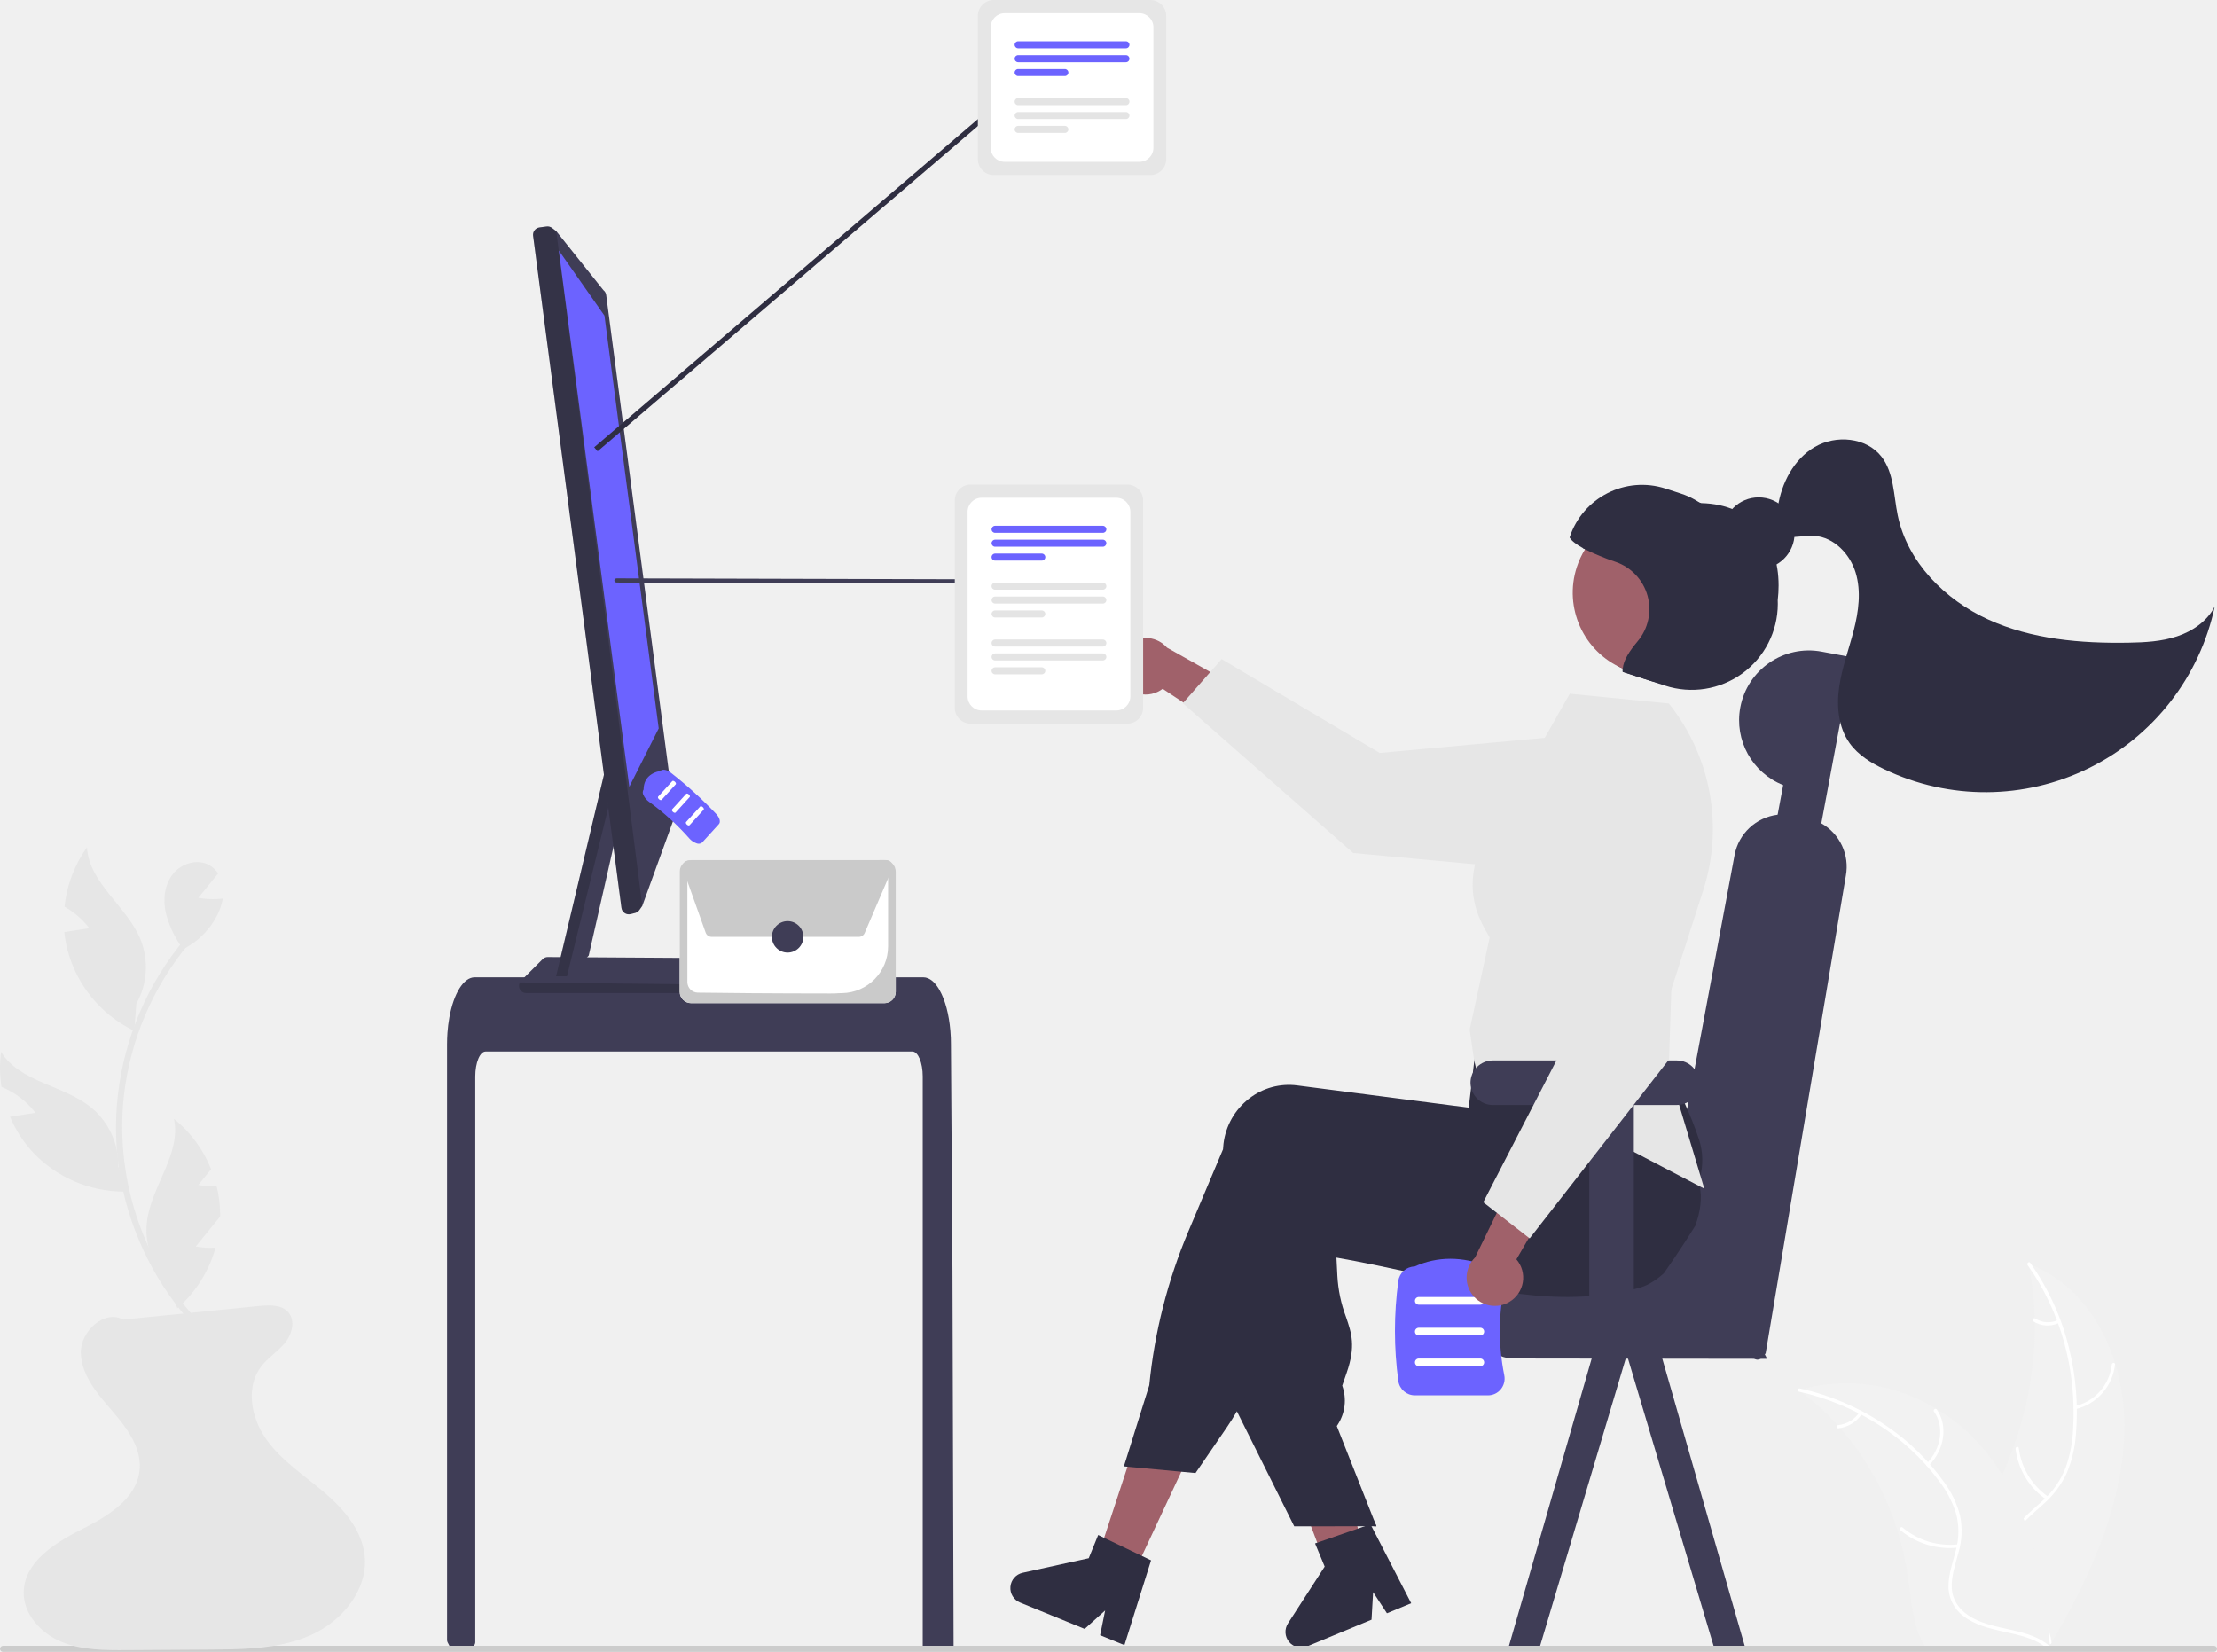
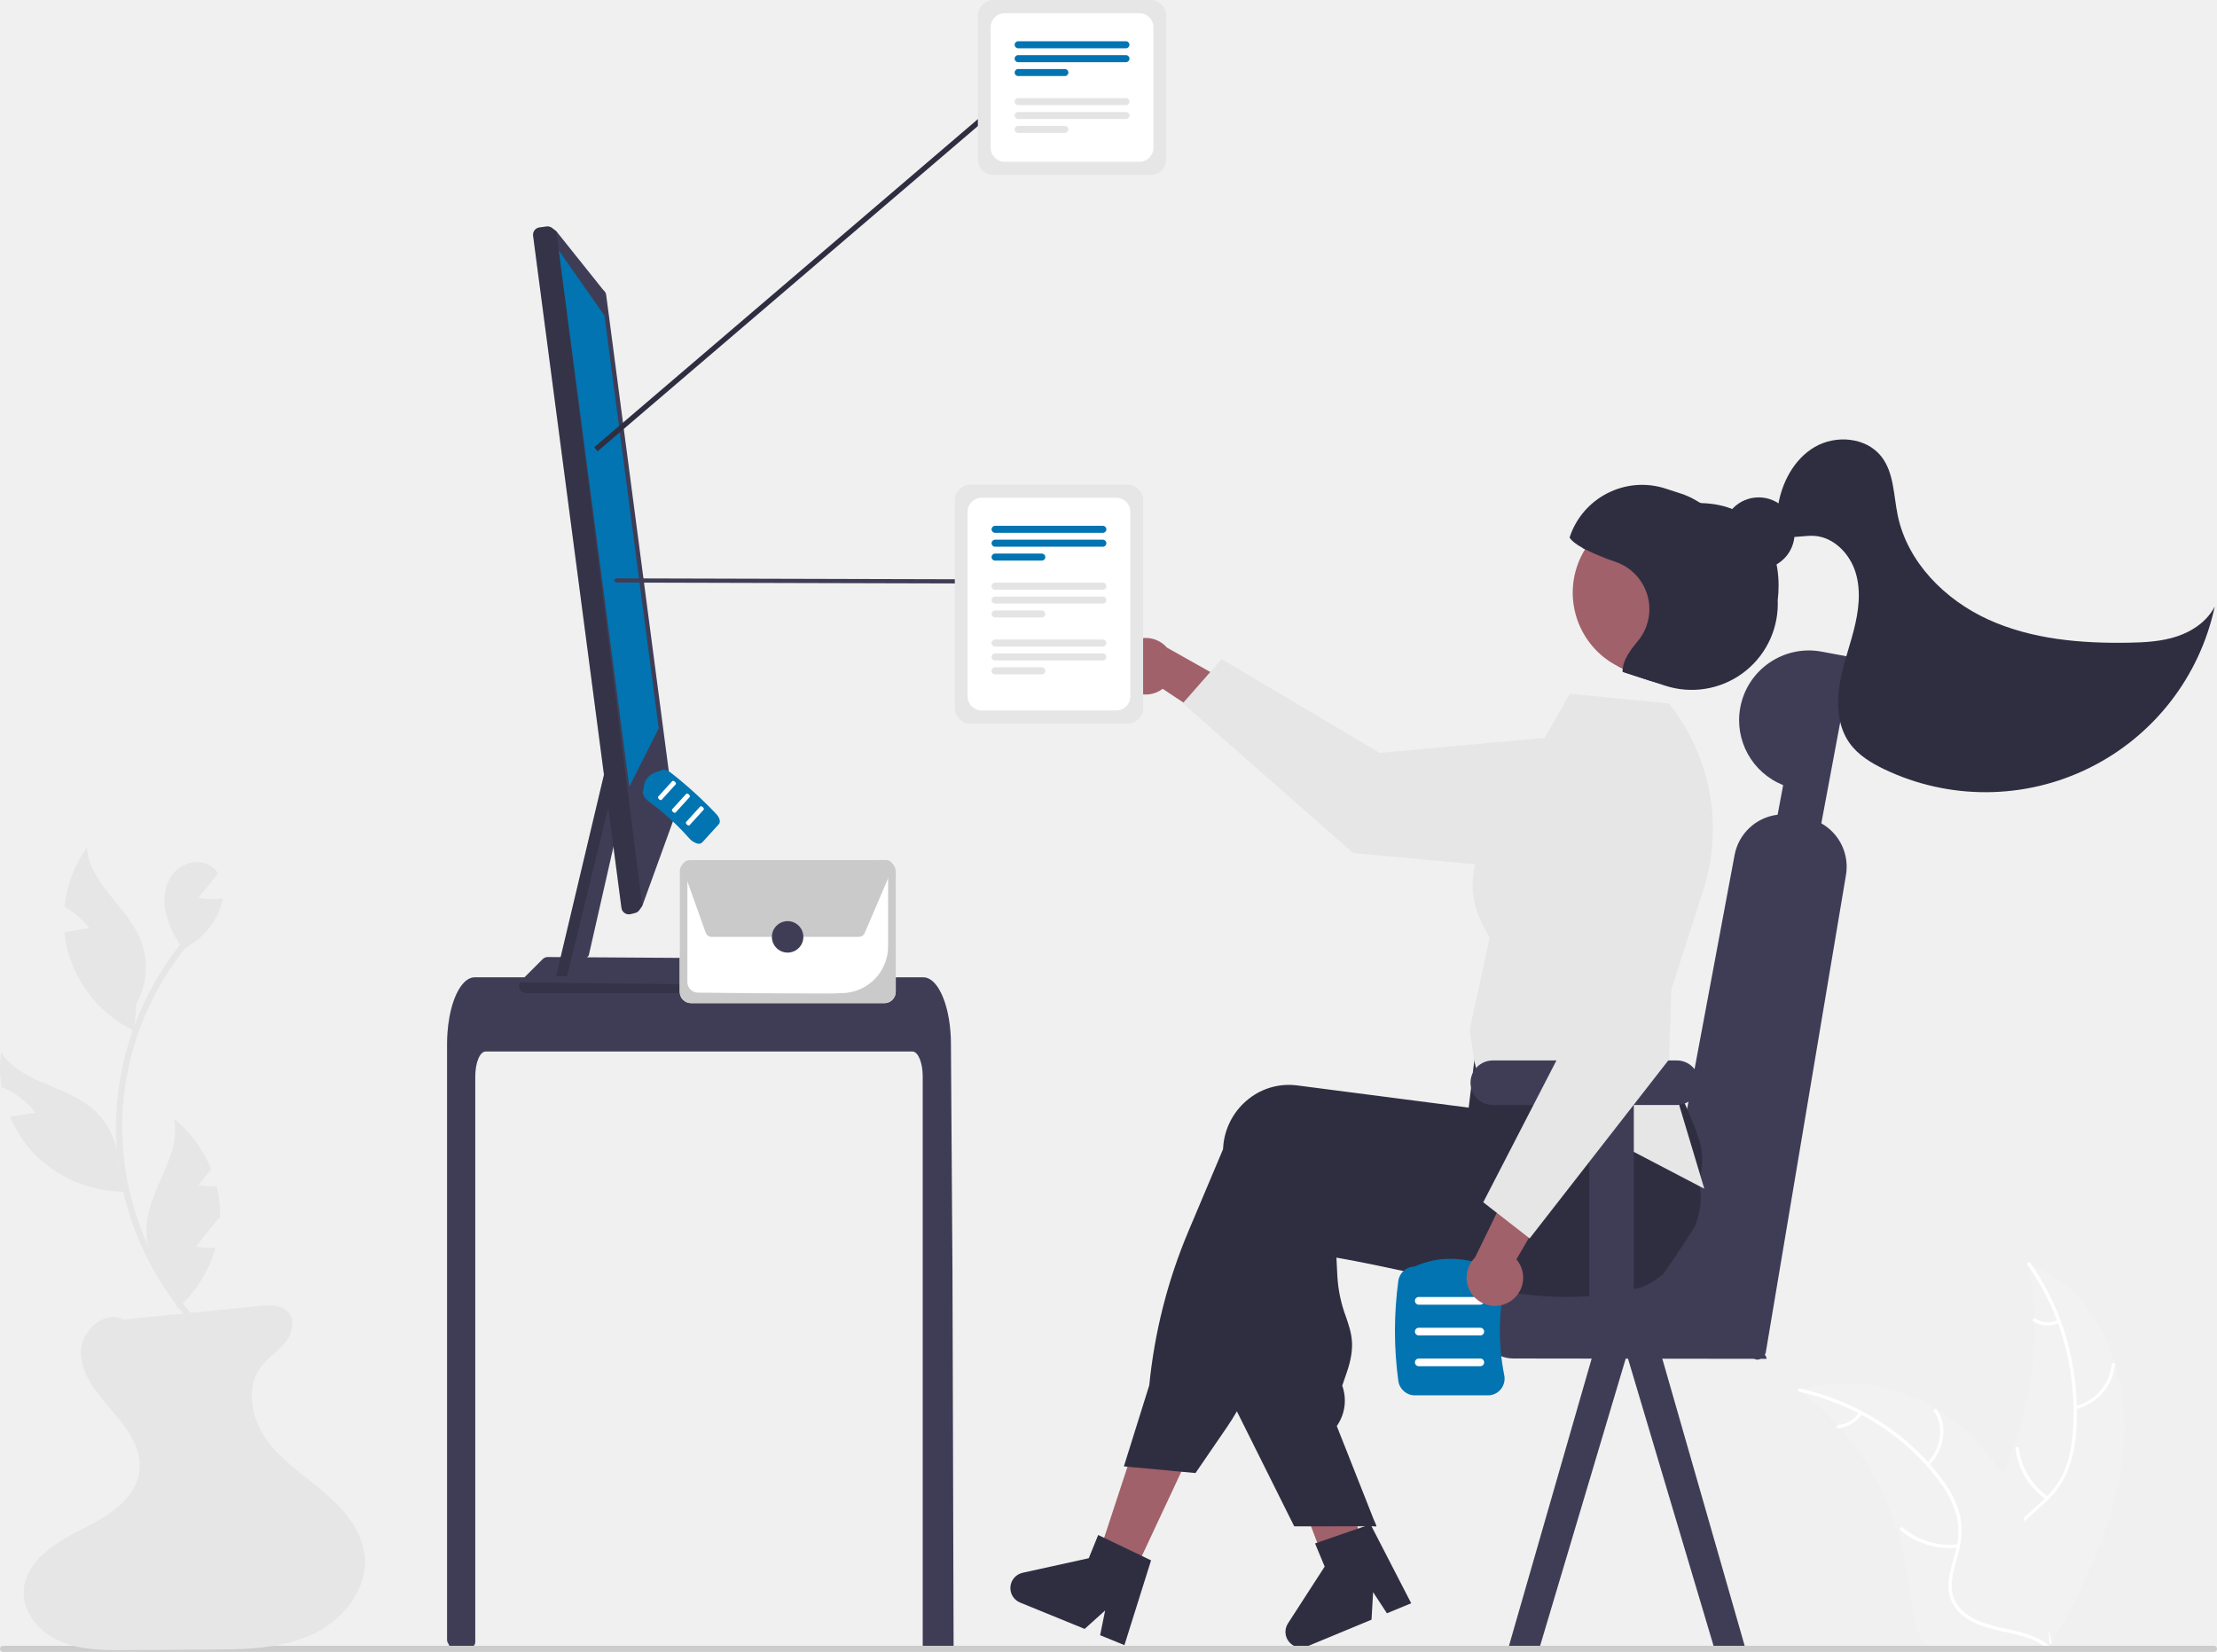
<svg xmlns="http://www.w3.org/2000/svg" data-name="Layer 1" width="864.67" height="644.317" viewBox="0 0 864.67 644.317">
  <path d="M995.812,686.88c.953-28.439-12.06-56.697-37.376-66.387,6.032,29.064.912,61.761-14.168,90.465-5.873,11.18-13.496,23.162-11.403,34.566,1.302,7.096,6.345,12.593,12.398,16.08,6.053,3.487,13.106,5.219,20.072,6.918l1.234,1.211C982.111,743.779,994.859,715.319,995.812,686.88Z" transform="translate(-167.2954 -127.5839)" fill="#f2f2f2" />
  <path d="M958.086,621.024c12.691,17.732,19.166,40.47,17.761,63.855a51.441,51.441,0,0,1-2.923,15.177,33.523,33.523,0,0,1-8.86,12.786c-3.619,3.374-7.658,6.457-10.509,10.544a18.158,18.158,0,0,0-2.999,13.89c1.063,5.683,4.181,10.353,7.406,14.791,3.58,4.927,7.386,9.977,8.223,16.443.101.783,1.347.407,1.245-.375-1.457-11.25-11.207-17.792-14.753-27.962-1.655-4.746-1.803-10.225,1.216-15.154,2.64-4.31,6.802-7.492,10.492-10.881a35.978,35.978,0,0,0,9.089-12.242,48.262,48.262,0,0,0,3.486-15.09,103.58,103.58,0,0,0-2.692-33.339,96.834,96.834,0,0,0-15.208-33.375c-.438-.613-1.408.323-.973.931Z" transform="translate(-167.2954 -127.5839)" fill="#fff" />
  <path d="M976.705,677.245a20.135,20.135,0,0,0,15.488-17.484c.063-.81-1.192-.769-1.255.042a18.641,18.641,0,0,1-14.437,16.239.61.61,0,1,0,.203,1.204Z" transform="translate(-167.2954 -127.5839)" fill="#fff" />
  <path d="M966.093,711.343a27.075,27.075,0,0,1-11.444-19.001c-.104-.783-1.349-.407-1.245.375a28.152,28.152,0,0,0,11.952,19.742c.626.426,1.36-.692.737-1.116Z" transform="translate(-167.2954 -127.5839)" fill="#fff" />
  <path d="M969.938,642.455a9.154,9.154,0,0,1-8.89-.612c-.619-.435-1.352.684-.737,1.116a10.249,10.249,0,0,0,9.83.7.761.761,0,0,0,.521-.789.545.545,0,0,0-.724-.414Z" transform="translate(-167.2954 -127.5839)" fill="#fff" />
  <path d="M868.928,669.797c.377.284.755.567,1.131.862a101.684,101.684,0,0,1,13.956,12.844c.334.358.667.726.989,1.094a110.234,110.234,0,0,1,22.335,39.962,115.865,115.865,0,0,1,4.123,18.395c1.223,8.692,1.837,18.313,5.831,25.474a18.146,18.146,0,0,0,1.371,2.157l46.102.783c.113-.051.225-.092.339-.144l1.827.116c-.022-.331-.053-.673-.075-1.004-.012-.192-.035-.385-.047-.577-.011-.128-.023-.256-.026-.374-.004-.043-.008-.085-.013-.118-.003-.117-.018-.224-.022-.331-.165-1.912-.34-3.824-.536-5.737.002-.011.002-.011-.007-.021-1.507-14.564-4.273-28.957-9.22-42.16-.149-.397-.296-.805-.466-1.203a103.131,103.131,0,0,0-8.304-16.951,88.693,88.693,0,0,0-5.866-8.409,73.202,73.202,0,0,0-19.728-17.337c-15.153-9.11-33.766-12.818-52.281-7.725C869.867,669.525,869.403,669.656,868.928,669.797Z" transform="translate(-167.2954 -127.5839)" fill="#f2f2f2" />
  <path d="M868.939,670.39c22.003,4.942,41.561,17.231,54.552,34.768a40.428,40.428,0,0,1,6.654,12.603,27.288,27.288,0,0,1-.046,14.504c-1.144,4.606-2.835,9.258-2.867,13.907a14.415,14.415,0,0,0,5.804,11.732c4.398,3.409,9.995,4.847,15.544,6.054,6.162,1.341,12.597,2.632,17.272,6.736.566.497,1.437-.528.872-1.024-8.134-7.141-20.729-5.886-30.051-10.988-4.35-2.381-7.816-6.2-8.148-11.55-.291-4.679,1.449-9.478,2.647-14.137a29.571,29.571,0,0,0,.579-14.255,37.744,37.744,0,0,0-6.104-12.883,88.278,88.278,0,0,0-22.668-22.15,97.483,97.483,0,0,0-33.747-14.573c-.76-.171-1.048,1.086-.292,1.255Z" transform="translate(-167.2954 -127.5839)" fill="#fff" />
  <path d="M919.604,699.191c6.191-6.264,7.477-15.632,3.042-21.883-.437-.616-1.521.175-1.083.792,4.155,5.856,2.917,14.501-2.871,20.356-.609.616.307,1.348.912.735Z" transform="translate(-167.2954 -127.5839)" fill="#fff" />
  <path d="M930.98,729.965a28.747,28.747,0,0,1-21.674-6.605c-.569-.495-1.44.53-.872,1.024a29.922,29.922,0,0,0,22.574,6.824c.813-.076.78-1.32-.029-1.244Z" transform="translate(-167.2954 -127.5839)" fill="#fff" />
  <path d="M892.452,678.481a11.295,11.295,0,0,1-8.226,4.964c-.812.066-.778,1.309.029,1.244a12.656,12.656,0,0,0,9.11-5.472.634.634,0,0,0-.02-.88.658.658,0,0,0-.892.144Z" transform="translate(-167.2954 -127.5839)" fill="#fff" />
  <path d="M855.217,654.584c.096-.109-.638-.201-2-.28V608.584h-66v3.68h-29.71a13.155,13.155,0,0,0-13.14,13.14v18.91a13.149,13.149,0,0,0,13.14,13.14l30.45.04,13.37.02h.92l13.38.02,37.37.05h3.22C856.687,657.054,854.767,655.114,855.217,654.584Z" transform="translate(-167.2954 -127.5839)" fill="#3f3d56" />
  <path d="M855.927,655.433c-2.182,3.183-3.951,3.066-5.499,1.006a16.466,16.466,0,0,1-1.95-3.824c-4.703-12.06-7.78-39.727-16.649-30.053-1.751,1.911-3.53,3.806-5.315,5.68-3.318,3.49-6.783,7.277-10.217,10.623-.002.01.078-.362.066-.354-1.693,1.657-.418-12.673-1.088-16.705-.142-.871-.375-1.26-.745-.912-.028-.392-.047-.782-.044-1.178a16.441,16.441,0,0,1,.094-1.864c.056-.569.133-1.145.241-1.725l28.998-155.062a19.435,19.435,0,0,1,16.782-15.703,20.066,20.066,0,0,1,5.832.205l5.278.987a19.164,19.164,0,0,1,5.933,2.168l.01.002a19.42,19.42,0,0,1,9.553,20.455Z" transform="translate(-167.2954 -127.5839)" fill="#3f3d56" />
  <polygon points="441.008 616.176 427.394 609.665 446.095 552.76 466.188 562.37 441.008 616.176" fill="#a0616a" />
  <path d="M699.575,734.586c-.99.62-1.98,1.23-2.98,1.84-1.99,1.22-4,2.42-6.01,3.6-1.01.59-2.03,1.18-3.04,1.76v.03l-.06.01-.02.01-1.54.38-2.21-5.84-1.02-2.69-1.44-3.81-2.64-6.97-13.9-36.7,21.61-5.33.81,3.31h.01l.4,1.64,7.55,30.62,1.54,6.26.05.19.93,3.74.8,3.24.89,3.62Z" transform="translate(-167.2954 -127.5839)" fill="#a0616a" />
  <path d="M828.487,605.704c-1.37,2.2-2.77,4.39-4.18,6.56q-3.93,6.06-8.07,11.94c0,.01-.01.01-.02.02a28.233,28.233,0,0,1-5.3,3.87c-.08.06-.17.1-.25.15a19.54,19.54,0,0,1-4.46,1.79c-.56.14-1.13.28-1.69.42-2.02.48-4.02.89-6.01,1.25-3.54.63-7.04,1.08-10.52,1.36-.28.03-.56.05-.84.07-14.31,1.05-28.24-.64-42.78-3.41-7.18-1.36-14.51-2.99-22.1-4.68-2.48-.56-4.97-1.11-7.49-1.66-.19-.04-.39-.09-.59-.13-3.6-.79-7.26-1.57-11.01-2.34-4.72-.97-9.59-1.91-14.65-2.8l.36,7.13a53.663,53.663,0,0,0,3.38,16.03c2.16,6.32,3.87,11.32.26,21.73l-1.74,5.04a17.213,17.213,0,0,1-1.77,15.23l-.35.53,14.51,36.71.94,2.38h-7.43l-9.14.01h-15.49l-22.35-44.84-1.07-2.14v-.11l2.31-86.17c.03-.76.09-1.53.19-2.29a26.198,26.198,0,0,1,9.97-17.64,25.23,25.23,0,0,1,18.79-5.14l7.65.99,15.63,2.02,11.01,1.43.22.03,32.47,4.2,2.33-9.5.43-.16,13.67-5.01,47.28-17.33.12-.04,3.11-1.14.37.6c.11.18.22.36.32.54a92.678,92.678,0,0,1,7.47,17.34,272.213,272.213,0,0,1,7.85,29.97q.135.66.24,1.2l.03.11c.03.17.05.28.06.31C831.247,594.674,830.487,600.214,828.487,605.704Z" transform="translate(-167.2954 -127.5839)" fill="#2f2e41" />
  <path d="M830.482,573.948c-.15-.64-.34-1.29-.54-1.92a136.82,136.82,0,0,0-5.54-14.02c-2.36-5.2-5.19-10.77-8.56-16.8q-2.445-4.38-5.26-9.11-1.41-2.37-2.93-4.83a2.543,2.543,0,0,0-.13-.22l-.29-.48-46.78,6.26-17.42,2.33-1.04,8.68-.25,2.15c-.01,0-.01,0,0,.01l-.7,5.86v.01l-.93,7.74-.08-.01-25.85-3.35-26.64-3.45-14.31-1.85a25.214,25.214,0,0,0-18.79,5.14,26.211,26.211,0,0,0-9.97,17.64c-.09.7-.15,1.42-.18,2.13l-13.5,31.99a206.396,206.396,0,0,0-15.26,60.04l-9.9,31.65,1.41.13,20.98,1.95,5.54.52,12.2-17.81c1.39-2.03,2.71-4.12,3.94-6.26a95.074,95.074,0,0,0,5.39-10.84l26.39-62.8q3.06.525,6.06,1,13.875,2.25,26.64,3.67c27.67,3.09,51.63,3.33,72.96.71q8.985-1.095,17.37-2.88,3.075-.645,6.07-1.39c.47-.11.93-.22,1.39-.34a25.519,25.519,0,0,0,17.85-16.68A26.038,26.038,0,0,0,830.482,573.948Z" transform="translate(-167.2954 -127.5839)" fill="#2f2e41" />
  <path d="M612.652,734.468l-14.73-7.06-2.31-1.11-3.69,9.06-25.76,5.67a6.112,6.112,0,0,0-1,11.63l25.17,10.27,7.99-7.19-1.96,9.65,9.48,3.87,10.39-33.07Z" transform="translate(-167.2954 -127.5839)" fill="#2f2e41" />
  <polygon points="535.881 592.93 536.821 595.31 535.881 595.31 535.881 592.93" fill="#2f2e41" />
  <path d="M527.177,547.444c0-5.36-1.8-9.71-4.01-9.72h-166.49c-2.22.01-4.01,4.36-4.02,9.72v220.643a2.003,2.003,0,0,1-1.809,1.994q-2.426.233-4.851.433c-.04,0-.08.01-.12.01-.88.08-1.76.14-2.64.21h-.01q-.679-1.255-1.342-2.533a2.011,2.011,0,0,1-.228-.929V534.834c0-1.48.06-2.97.16-4.44a56.884,56.884,0,0,1,.75-6.02c1.69-9.29,5.51-15.58,9.85-15.6h175a4.683,4.683,0,0,1,1.84.39,7.174,7.174,0,0,1,2.27,1.59,14.07,14.07,0,0,1,2.23,3.05c2.14,3.77,3.67,9.39,4.21,15.93,0,.06.01.12.01.18.14,1.62.21,3.27.2,4.92l.14,21.43.09,12.78.27,40.1.1,14.24.44,146.2h0a2,2,0,0,1-2,2h-8.04a2,2,0,0,1-2-2Z" transform="translate(-167.2954 -127.5839)" fill="#3f3d56" />
  <polygon points="241.203 321.74 229.622 372.695 222.222 380.801 216.883 380.801 238.887 288.155 239.975 303.894 239.975 303.905 241.203 321.74" fill="#3f3d56" />
  <path d="M464.232,501.398l-67.94-.43-6.03-.04-4.3-.03-5.01-.03h-.04a2.765,2.765,0,0,0-1.94.8l-8.46,8.46a2.184,2.184,0,0,0-.45.64.982.982,0,0,0-.13.22,2.824,2.824,0,0,0,2.54,3.94h88.01a2.801,2.801,0,0,0,2.52-1.6l.69-1.5,1.42-3.05,1.61-3.44a2.742,2.742,0,0,0,.26-1.17A2.785,2.785,0,0,0,464.232,501.398Z" transform="translate(-167.2954 -127.5839)" fill="#3f3d56" />
  <path d="M463.692,511.825l-.695,1.505a2.799,2.799,0,0,1-2.513,1.598H372.471a2.819,2.819,0,0,1-2.536-3.938.839.839,0,0,1,.127-.22Z" transform="translate(-167.2954 -127.5839)" opacity="0.17" style="isolation:isolate" />
  <polygon points="239.975 303.894 239.975 303.905 221.133 380.801 216.883 380.801 238.887 288.155 239.975 303.894" opacity="0.17" style="isolation:isolate" />
  <path d="M430.392,445.568l-26.67-202.91a2.892,2.892,0,0,0-1.1-1.92l-18.36-22.98-1.65-1.27a2.929,2.929,0,0,0-2.14-.57l-2.76.37a2.894,2.894,0,0,0-2.5,3.24h0l27.64,210.24v.01l1.69,12.86,2.01,15.27v.02l3.12,23.76a2.832,2.832,0,0,0,1.25,2.02,2.873,2.873,0,0,0,2.33.42l1.75-.44a2.939,2.939,0,0,0,1.66-1.14l.78-1.11.36-.52,12.08-33.3A2.876,2.876,0,0,0,430.392,445.568Z" transform="translate(-167.2954 -127.5839)" fill="#3f3d56" />
  <path d="M384.258,217.759l33.548,263.164-.364.515-.777,1.107a2.929,2.929,0,0,1-1.66,1.141l-1.752.441a2.906,2.906,0,0,1-3.579-2.438L375.217,219.531a2.896,2.896,0,0,1,2.493-3.248l2.767-.364a2.855,2.855,0,0,1,2.131.573Z" transform="translate(-167.2954 -127.5839)" opacity="0.17" style="isolation:isolate" />
-   <polygon points="217.951 97.701 235.754 123.112 256.914 284.113 245.442 306.872 217.951 97.701" fill="#6c63ff" />
+   <polygon points="217.951 97.701 235.754 123.112 256.914 284.113 245.442 306.872 217.951 97.701" fill="#0174b1" />
  <polygon points="600.559 642.325 588.35 642.554 622.284 524.675 634.493 528.446 600.559 642.325" fill="#3f3d56" />
  <path d="M847.927,770.134l-12.2-.23-33.48-112.39-.46-1.48,7.83-2.42c1.55.03,3.16.05,4.82.07l1.19,3.85Z" transform="translate(-167.2954 -127.5839)" fill="#3f3d56" />
  <path d="M698.047,723.402l-15.434,5.348-2.422.837,3.753,9.034-14.315,22.154a6.112,6.112,0,0,0,7.473,8.968l25.111-10.412.618-10.731,5.397,8.236,9.459-3.92L701.801,722.106Z" transform="translate(-167.2954 -127.5839)" fill="#2f2e41" />
  <path d="M604.368,392.53a10.962,10.962,0,0,0,16.393,3.716l32.455,21.545.062-20.243-30.83-17.356a11.022,11.022,0,0,0-18.081,12.338Z" transform="translate(-167.2954 -127.5839)" fill="#a0616a" />
  <path d="M628.615,401.886l15.142-17.227,61.656,36.603,81.731-7.485a27.638,27.638,0,0,1,30.04,30.069h0a27.667,27.667,0,0,1-30.067,24.972l-92.049-8.52Z" transform="translate(-167.2954 -127.5839)" fill="#e6e6e6" />
  <path d="M818.312,402.152,818.17,401.974l-38.63-3.812L753.439,444.138c-22.436,27.429-6.133,46.344-5.157,49.157l-7.788,35.907,1.745,12.017.872,3.57,88.896,46.45-18.271-60.869,17.84-55.509A78.196,78.196,0,0,0,818.312,402.152Z" transform="translate(-167.2954 -127.5839)" fill="#e6e6e6" />
  <path d="M860.637,361.694c.02.49.03.98.03,1.46a33.57,33.57,0,0,1-43.98,31.86l-6.17-2.01c-.05-.02-.11-.03-.16-.05l-10.17-3.32a6.956,6.956,0,0,1,.02-1.29c-15.17-6.48,5.8-27.77,11.01-43.76.81-2.49-27.04-.63-25.72-2.76-.29-.15-.58-.3-.85-.45a41.215,41.215,0,0,1,45.52-17.74c.22.05.45.12.67.18,19.76.49,30.14,14.26,30.14,32.14A49.038,49.038,0,0,1,860.637,361.694Z" transform="translate(-167.2954 -127.5839)" fill="#2f2e41" />
  <path d="M843.517,368.734a32.217,32.217,0,0,1-40.61,20.63q-1.38-.45-2.7-1.02a32.202,32.202,0,0,1-17.93-39.58,31.88,31.88,0,0,1,3.22-6.94,32.206,32.206,0,0,1,58.02,26.91Z" transform="translate(-167.2954 -127.5839)" fill="#a0616a" />
  <path d="M810.517,393.004c-.05-.02-.11-.03-.16-.05l-10.17-3.32a6.956,6.956,0,0,1,.02-1.29c.302-3.348,2.653-6.855,5.808-10.641a19.489,19.489,0,0,0-8.568-30.949q-.13-.045-.26-.091a90.165,90.165,0,0,1-11.69-4.84c-.29-.15-.58-.3-.85-.45-2.54-1.4-4.38-2.8-5.19-4.14a29.747,29.747,0,0,1,37.51-19.06l5.9,1.92a29.636,29.636,0,0,1,17.2,14.64c4.16,2.98,7.44,7.36,10.01,12.53C862.997,373.204,838.057,401.844,810.517,393.004Z" transform="translate(-167.2954 -127.5839)" fill="#2f2e41" />
  <path d="M829.987,549.884a8.7,8.7,0,0,1-5.58,8.12,8.472,8.472,0,0,1-2.43.54c-.22.02-.45.03-.67.03h-16.79v81.46c-.25.33-.51.66-.77.99-1.44,1.84-2.9,3.68-4.38,5.49-.32.4-.64.79-.95,1.18-.49.59-.97,1.18-1.45,1.76-.17.2-.33.39-.49.59-.82.98-1.64,1.96-2.48,2.94v.01c-.01.01-.01.01-.01.02l-.42.48c-.67.79-1.34,1.59-2.03,2.38a8.361,8.361,0,0,1-2.44-2.05,8.071,8.071,0,0,1-1.06-1.64c-.01-.01-.01-.02-.02-.04a.49.49,0,0,1-.03-.07,8.543,8.543,0,0,1-.84-3.75v-89.75h-37.64a8.385,8.385,0,0,1-3.24-.63,8.65,8.65,0,0,1-5.22-6.08v-.01a8.56,8.56,0,0,1,.7-5.86c-.01-.01-.01-.01,0-.01a7.944,7.944,0,0,1,1.53-2.13v-.01c0-.01,0-.01.01-.02a8.708,8.708,0,0,1,6.22-2.62h71.8A8.685,8.685,0,0,1,829.987,549.884Z" transform="translate(-167.2954 -127.5839)" fill="#3f3d56" />
  <path d="M877.797,381.756a27.215,27.215,0,0,0-31.754,21.748l0,0A27.219,27.219,0,0,0,862.762,433.804l-8.182,43.752,17.075,3.193,18.094-96.759Z" transform="translate(-167.2954 -127.5839)" fill="#3f3d56" />
  <circle cx="685.921" cy="208" r="14" fill="#2f2e41" />
  <path d="M1016.418,375.782c-6.074,2.027-12.569,2.372-18.972,2.482-18.63.322-37.732-1.31-54.688-9.036s-31.554-22.406-35.323-40.654c-1.625-7.865-1.434-16.625-6.39-22.944-5.882-7.5-17.703-8.522-25.937-3.722s-13.042,14.142-14.44,23.57l-3.317,5.392c.078,3.472,3.834,5.781,7.292,6.106,3.457.326,6.933-.627,10.397-.37,7.589.564,13.777,7.056,15.989,14.338s1.147,15.158-.746,22.529-4.598,14.562-5.678,22.095-.347,15.709,4.085,21.895c3.327,4.643,8.396,7.722,13.55,10.184a91.423,91.423,0,0,0,128.842-63.516C1028.179,369.842,1022.493,373.756,1016.418,375.782Z" transform="translate(-167.2954 -127.5839)" fill="#2f2e41" />
-   <path d="M747.629,671.825H719.114a6.514,6.514,0,0,1-6.445-5.6,144.984,144.984,0,0,1,0-39.047,6.515,6.515,0,0,1,6.335-5.599c8.972-4.021,18.633-4.021,28.722-0a6.439,6.439,0,0,1,4.899,2.363,6.587,6.587,0,0,1,1.359,5.491,87.659,87.659,0,0,0,0,34.539,6.587,6.587,0,0,1-1.359,5.491A6.438,6.438,0,0,1,747.629,671.825Z" transform="translate(-167.2954 -127.5839)" fill="#6c63ff" />
+   <path d="M747.629,671.825H719.114a6.514,6.514,0,0,1-6.445-5.6,144.984,144.984,0,0,1,0-39.047,6.515,6.515,0,0,1,6.335-5.599c8.972-4.021,18.633-4.021,28.722-0a6.439,6.439,0,0,1,4.899,2.363,6.587,6.587,0,0,1,1.359,5.491,87.659,87.659,0,0,0,0,34.539,6.587,6.587,0,0,1-1.359,5.491A6.438,6.438,0,0,1,747.629,671.825Z" transform="translate(-167.2954 -127.5839)" fill="#0174b1" />
  <path d="M744.642,636.467h-24a1.5,1.5,0,0,1,0-3h24a1.5,1.5,0,0,1,0,3Z" transform="translate(-167.2954 -127.5839)" fill="#fff" />
  <path d="M744.642,648.467h-24a1.5,1.5,0,0,1,0-3h24a1.5,1.5,0,0,1,0,3Z" transform="translate(-167.2954 -127.5839)" fill="#fff" />
  <path d="M744.642,660.467h-24a1.5,1.5,0,0,1,0-3h24a1.5,1.5,0,0,1,0,3Z" transform="translate(-167.2954 -127.5839)" fill="#fff" />
  <path d="M406.892,353.983v-.003a.94.94,0,0,1,1.025-.819l154.281.411a.938.938,0,0,1,1.018.822v.003a.94.94,0,0,1-1.025.819l-154.281-.411A.938.938,0,0,1,406.892,353.983Z" transform="translate(-167.2954 -127.5839)" fill="#3f3d56" />
-   <path d="M447.691,449.004l-6.551,7.205a2.074,2.074,0,0,1-2.22.288,6.595,6.595,0,0,1-2.804-1.922,95.877,95.877,0,0,0-15.672-14.248,6.596,6.596,0,0,1-2.179-2.609,2.103,2.103,0,0,1,.049-2.207c.065-3.942,2.286-6.384,6.601-7.261.757-.788,2.466-.488,3.998.707a159.15,159.15,0,0,1,17.717,16.108C447.979,446.492,448.435,448.185,447.691,449.004Z" transform="translate(-167.2954 -127.5839)" fill="#6c63ff" />
+   <path d="M447.691,449.004l-6.551,7.205a2.074,2.074,0,0,1-2.22.288,6.595,6.595,0,0,1-2.804-1.922,95.877,95.877,0,0,0-15.672-14.248,6.596,6.596,0,0,1-2.179-2.609,2.103,2.103,0,0,1,.049-2.207c.065-3.942,2.286-6.384,6.601-7.261.757-.788,2.466-.488,3.998.707a159.15,159.15,0,0,1,17.717,16.108C447.979,446.492,448.435,448.185,447.691,449.004Z" transform="translate(-167.2954 -127.5839)" fill="#0174b1" />
  <path d="M430.854,433.494l-5.514,6.064c-.19.209-.649.102-1.025-.24s-.526-.788-.336-.998l5.514-6.064c.19-.209.649-.102,1.025.24S431.044,433.285,430.854,433.494Z" transform="translate(-167.2954 -127.5839)" fill="#fff" />
  <path d="M436.298,438.445l-5.514,6.064c-.19.209-.649.102-1.025-.24s-.526-.788-.336-.998l5.514-6.064c.19-.209.649-.102,1.025.24S436.489,438.235,436.298,438.445Z" transform="translate(-167.2954 -127.5839)" fill="#fff" />
  <path d="M441.743,443.395l-5.514,6.064c-.19.209-.649.102-1.025-.24s-.526-.788-.336-.998l5.514-6.064c.19-.209.649-.102,1.025.24S441.934,443.186,441.743,443.395Z" transform="translate(-167.2954 -127.5839)" fill="#fff" />
  <path d="M1031.965,770.711a1.186,1.186,0,0,1-1.19,1.19h-862.29a1.19,1.19,0,1,1,0-2.38h862.29A1.187,1.187,0,0,1,1031.965,770.711Z" transform="translate(-167.2954 -127.5839)" fill="#ccc" />
  <path d="M755.983,635.375a10.962,10.962,0,0,0,2.737-16.585l19.582-33.676-20.211,1.139-15.497,31.805a11.022,11.022,0,0,0,13.389,17.317Z" transform="translate(-167.2954 -127.5839)" fill="#a0616a" />
  <path d="M763.885,610.616l-18.095-14.094,32.88-63.719L766.35,451.66a27.638,27.638,0,0,1,28.234-31.771h0A27.667,27.667,0,0,1,821.296,448.422l-3.044,92.393Z" transform="translate(-167.2954 -127.5839)" fill="#e6e6e6" />
  <path d="M606.962,409.841H545.861a6.183,6.183,0,0,1-6.176-6.176v-80.904a6.183,6.183,0,0,1,6.176-6.176h61.101a6.183,6.183,0,0,1,6.176,6.176v80.904A6.183,6.183,0,0,1,606.962,409.841Z" transform="translate(-167.2954 -127.5839)" fill="#e6e6e6" />
  <path d="M602.667,404.693H550.156a5.49,5.49,0,0,1-5.484-5.484V327.215a5.49,5.49,0,0,1,5.484-5.484H602.667a5.49,5.49,0,0,1,5.484,5.484V399.209A5.49,5.49,0,0,1,602.667,404.693Z" transform="translate(-167.2954 -127.5839)" fill="#fff" />
-   <path d="M597.429,335.413H555.395a1.371,1.371,0,1,1,0-2.742h42.034a1.371,1.371,0,1,1,0,2.742Z" transform="translate(-167.2954 -127.5839)" fill="#6c63ff" />
-   <path d="M597.429,340.83H555.395a1.371,1.371,0,0,1,0-2.742h42.034a1.371,1.371,0,1,1,0,2.742Z" transform="translate(-167.2954 -127.5839)" fill="#6c63ff" />
-   <path d="M573.615,346.247H555.395a1.371,1.371,0,0,1,0-2.742h18.221a1.371,1.371,0,1,1,0,2.742Z" transform="translate(-167.2954 -127.5839)" fill="#6c63ff" />
+   <path d="M597.429,335.413H555.395a1.371,1.371,0,1,1,0-2.742h42.034a1.371,1.371,0,1,1,0,2.742Z" transform="translate(-167.2954 -127.5839)" fill="#0174b1" />
+   <path d="M597.429,340.83H555.395a1.371,1.371,0,0,1,0-2.742h42.034a1.371,1.371,0,1,1,0,2.742Z" transform="translate(-167.2954 -127.5839)" fill="#0174b1" />
+   <path d="M573.615,346.247H555.395a1.371,1.371,0,0,1,0-2.742h18.221a1.371,1.371,0,1,1,0,2.742Z" transform="translate(-167.2954 -127.5839)" fill="#0174b1" />
  <path d="M597.429,357.592H555.395a1.371,1.371,0,1,1,0-2.742h42.034a1.371,1.371,0,1,1,0,2.742Z" transform="translate(-167.2954 -127.5839)" fill="#e4e4e4" />
  <path d="M597.429,363.009H555.395a1.371,1.371,0,1,1,0-2.742h42.034a1.371,1.371,0,1,1,0,2.742Z" transform="translate(-167.2954 -127.5839)" fill="#e4e4e4" />
  <path d="M573.615,368.426H555.395a1.371,1.371,0,0,1,0-2.742h18.221a1.371,1.371,0,0,1,0,2.742Z" transform="translate(-167.2954 -127.5839)" fill="#e4e4e4" />
  <path d="M597.429,379.772H555.395a1.371,1.371,0,1,1,0-2.742h42.034a1.371,1.371,0,1,1,0,2.742Z" transform="translate(-167.2954 -127.5839)" fill="#e4e4e4" />
  <path d="M597.429,385.189H555.395a1.371,1.371,0,0,1,0-2.742h42.034a1.371,1.371,0,1,1,0,2.742Z" transform="translate(-167.2954 -127.5839)" fill="#e4e4e4" />
  <path d="M573.615,390.606H555.395a1.371,1.371,0,0,1,0-2.742h18.221a1.371,1.371,0,1,1,0,2.742Z" transform="translate(-167.2954 -127.5839)" fill="#e4e4e4" />
  <polygon points="231.746 174.459 395.661 34.256 395.921 34.256 395.921 36.314 396.421 36.314 233.085 176.023 231.746 174.459" fill="#2f2e41" />
  <path d="M512.212,463.055H436.844a4.446,4.446,0,0,0-4.441,4.441v46.924a4.446,4.446,0,0,0,4.441,4.441h75.368a4.446,4.446,0,0,0,4.441-4.441V467.496A4.446,4.446,0,0,0,512.212,463.055Z" transform="translate(-167.2954 -127.5839)" fill="#fff" />
  <path d="M512.212,463.055H436.844a4.446,4.446,0,0,0-4.441,4.441v46.924a4.446,4.446,0,0,0,4.441,4.441h75.368a4.446,4.446,0,0,0,4.441-4.441V467.496A4.446,4.446,0,0,0,512.212,463.055Zm1.458,33.706A18.258,18.258,0,0,1,495.719,514.947c-7.647.1,4.231.138-4.992.138-21.091,0-43.083-.202-51.288-.332a4.138,4.138,0,0,1-4.052-4.121v-43.133a1.462,1.462,0,0,1,1.457-1.461h75.365a1.462,1.462,0,0,1,1.461,1.457Z" transform="translate(-167.2954 -127.5839)" fill="#cacaca" />
  <path d="M502.27,493.003H444.847a2.468,2.468,0,0,1-2.32-1.636l-8.869-24.881a2.463,2.463,0,0,1,2.316-3.29l77.013-.137h.003a2.463,2.463,0,0,1,2.264,3.433l-.134-.057.134.057-10.722,25.018A2.46,2.46,0,0,1,502.27,493.003Z" transform="translate(-167.2954 -127.5839)" fill="#cacaca" />
  <circle cx="307.189" cy="365.419" r="6.136" fill="#3f3d56" />
  <path d="M309.427,739.994c-1.2,8.84-7.21,16.82-14.94,22.03a39.488,39.488,0,0,1-5.81,3.25,50.538,50.538,0,0,1-6.87,2.52c-10.3,3.01-21.43,3.14-32.26,3.2q-16.425.105-32.84.21c-8.63.05-17.54.05-25.51-3.26a3.676,3.676,0,0,1-.35-.15c-7.83-3.38-14.5-10.81-14.31-19.31a17.419,17.419,0,0,1,2.46-8.49,24.86,24.86,0,0,1,3.64-4.76c4.34-4.5,10.36-8.03,16-10.87,9.3-4.67,19.81-10.73,22.53-20.33a17.231,17.231,0,0,0,.58-3.09c.64-6.6-2.57-12.67-6.66-18.1-.4-.54-.82-1.08-1.25-1.62-.92-1.15-1.87-2.28-2.81-3.36-.4-.46-.8-.93-1.21-1.4-3.78-4.38-7.59-9.06-9.58-14.29a20.674,20.674,0,0,1-1.41-6.86c-.22-8.49,9.27-17.04,16.45-13.03q5.28-.51,10.56-1.05c4.32-.43,8.62-.86,12.93-1.3h.01c.97-.08,1.92-.18,2.87-.28q13.455-1.335,26.89-2.69c3.98-.39,8.66-.54,11.25,2.52,2.82,3.34,1.36,8.62-1.43,11.99-2.79,3.36-6.66,5.74-9.28,9.22-3.39,4.5-4.18,10.19-3.21,15.77a28.307,28.307,0,0,0,1.26,4.76,31.828,31.828,0,0,0,4.03,7.77c5.88,8.24,14.59,13.92,22.32,20.45,7.74,6.54,14.98,14.84,16.04,24.9.03.29.06.59.07.89A22.897,22.897,0,0,1,309.427,739.994Z" transform="translate(-167.2954 -127.5839)" fill="#e6e6e6" />
  <path d="M246.539,648.428A113.693,113.693,0,0,1,226.806,622.31a115.964,115.964,0,0,1-11.556-30.473,111.392,111.392,0,0,1-2.389-32.968,115.435,115.435,0,0,1,23.912-61.813q1.268-1.626,2.596-3.203c.987-1.175,2.665.517,1.685,1.685A112.777,112.777,0,0,0,215.601,555.095a112.15,112.15,0,0,0,32.622,91.649c1.093,1.078-.591,2.763-1.685,1.685Z" transform="translate(-167.2954 -127.5839)" fill="#e6e6e6" />
  <path d="M235.812,499.08a28.873,28.873,0,0,0,2.83-1.234c.046.072.092.145.138.216Z" transform="translate(-167.2954 -127.5839)" fill="#e6e6e6" />
  <path d="M254.207,478.064a22.98,22.98,0,0,1-2.09,6.28,30.11,30.11,0,0,1-12.55,13.02c-.3.16-.61.33-.92.48-.37-.58-.75-1.16-1.11-1.74a40.339,40.339,0,0,1-5.58-12.44c-1.16-5.21-.53-11.06,2.81-15.23,3.33-4.17,9.69-6.04,14.3-3.34a10.064,10.064,0,0,1,3.3,3.19c-.46.57-.92,1.13-1.38,1.7a1.738,1.738,0,0,1-.13.15c-.4.5-.81.99-1.21,1.49-1.67,2.05-3.33,4.11-5,6.15a31.634,31.634,0,0,0,7.14.49c.19-.01.39-.02.58-.03C252.977,478.194,253.597,478.144,254.207,478.064Z" transform="translate(-167.2954 -127.5839)" fill="#e6e6e6" />
  <path d="M220.477,519.074l-.64,8.34-.17,2.26c-.18-.09-.37-.18-.55-.27a48.803,48.803,0,0,1-25.47-31.19,47.41,47.41,0,0,1-1.25-7.09c3.24-.5,6.49-1.01,9.73-1.51a31.939,31.939,0,0,0-9.66-8.37,48.271,48.271,0,0,1,8.75-23.15c.84,13.98,15.48,22.87,20.84,35.8A29.082,29.082,0,0,1,220.477,519.074Z" transform="translate(-167.2954 -127.5839)" fill="#e6e6e6" />
  <path d="M217.697,592.324c-.78.04-1.56.06-2.33.05a48.868,48.868,0,0,1-35.44-15.55,47.462,47.462,0,0,1-8.73-13.67c.07-.01.13-.02.2-.03,3.24-.5,6.49-1.01,9.73-1.51a31.815,31.815,0,0,0-13.25-10.1,47.66,47.66,0,0,1-.16-13.65c7.32,11.93,24.43,12.89,35.24,21.77a29.147,29.147,0,0,1,9.95,16.83,27.419,27.419,0,0,1,.51,4.94c.01.4.01.79,0,1.18l.24.54Z" transform="translate(-167.2954 -127.5839)" fill="#e6e6e6" />
  <path d="M249.857,606.134c-2.07,2.54-4.14,5.1-6.21,7.64a31.7,31.7,0,0,0,7.72.46,48.875,48.875,0,0,1-12.77,21.67c-.57.56-1.16,1.11-1.76,1.63-.12.11-.25.22-.37.33l-.54-1.53-.01-.01-3.06-8.47a28.94,28.94,0,0,1-7.75-14.21v-.02a27.915,27.915,0,0,1-.49-9.6c1.71-13.89,13.45-26.38,10.53-40.07a48.471,48.471,0,0,1,14.5,19.67c-1.67,2.05-3.33,4.11-5,6.15a31.634,31.634,0,0,0,7.14.49,46.759,46.759,0,0,1,1.36,10.34c.01.5.01.99,0,1.49-1.05,1.3-2.11,2.59-3.16,3.89A1.738,1.738,0,0,1,249.857,606.134Z" transform="translate(-167.2954 -127.5839)" fill="#e6e6e6" />
  <path d="M615.962,195.841H554.861a6.183,6.183,0,0,1-6.176-6.176V133.76a6.183,6.183,0,0,1,6.176-6.176h61.101a6.183,6.183,0,0,1,6.176,6.176v55.904A6.183,6.183,0,0,1,615.962,195.841Z" transform="translate(-167.2954 -127.5839)" fill="#e6e6e6" />
  <path d="M611.667,190.693H559.156a5.49,5.49,0,0,1-5.484-5.484V138.215a5.49,5.49,0,0,1,5.484-5.484H611.667a5.49,5.49,0,0,1,5.484,5.484V185.209A5.49,5.49,0,0,1,611.667,190.693Z" transform="translate(-167.2954 -127.5839)" fill="#fff" />
-   <path d="M606.429,146.413H564.395a1.371,1.371,0,1,1,0-2.742h42.034a1.371,1.371,0,1,1,0,2.742Z" transform="translate(-167.2954 -127.5839)" fill="#6c63ff" />
-   <path d="M606.429,151.83H564.395a1.371,1.371,0,0,1,0-2.742h42.034a1.371,1.371,0,1,1,0,2.742Z" transform="translate(-167.2954 -127.5839)" fill="#6c63ff" />
-   <path d="M582.615,157.247H564.395a1.371,1.371,0,0,1,0-2.742h18.221a1.371,1.371,0,1,1,0,2.742Z" transform="translate(-167.2954 -127.5839)" fill="#6c63ff" />
+   <path d="M606.429,146.413H564.395a1.371,1.371,0,1,1,0-2.742h42.034a1.371,1.371,0,1,1,0,2.742Z" transform="translate(-167.2954 -127.5839)" fill="#0174b1" />
+   <path d="M606.429,151.83H564.395a1.371,1.371,0,0,1,0-2.742h42.034a1.371,1.371,0,1,1,0,2.742Z" transform="translate(-167.2954 -127.5839)" fill="#0174b1" />
+   <path d="M582.615,157.247H564.395a1.371,1.371,0,0,1,0-2.742h18.221a1.371,1.371,0,1,1,0,2.742Z" transform="translate(-167.2954 -127.5839)" fill="#0174b1" />
  <path d="M606.429,168.592H564.395a1.371,1.371,0,1,1,0-2.742h42.034a1.371,1.371,0,1,1,0,2.742Z" transform="translate(-167.2954 -127.5839)" fill="#e4e4e4" />
  <path d="M606.429,174.009H564.395a1.371,1.371,0,1,1,0-2.742h42.034a1.371,1.371,0,1,1,0,2.742Z" transform="translate(-167.2954 -127.5839)" fill="#e4e4e4" />
  <path d="M582.615,179.426H564.395a1.371,1.371,0,0,1,0-2.742h18.221a1.371,1.371,0,1,1,0,2.742Z" transform="translate(-167.2954 -127.5839)" fill="#e4e4e4" />
</svg>
